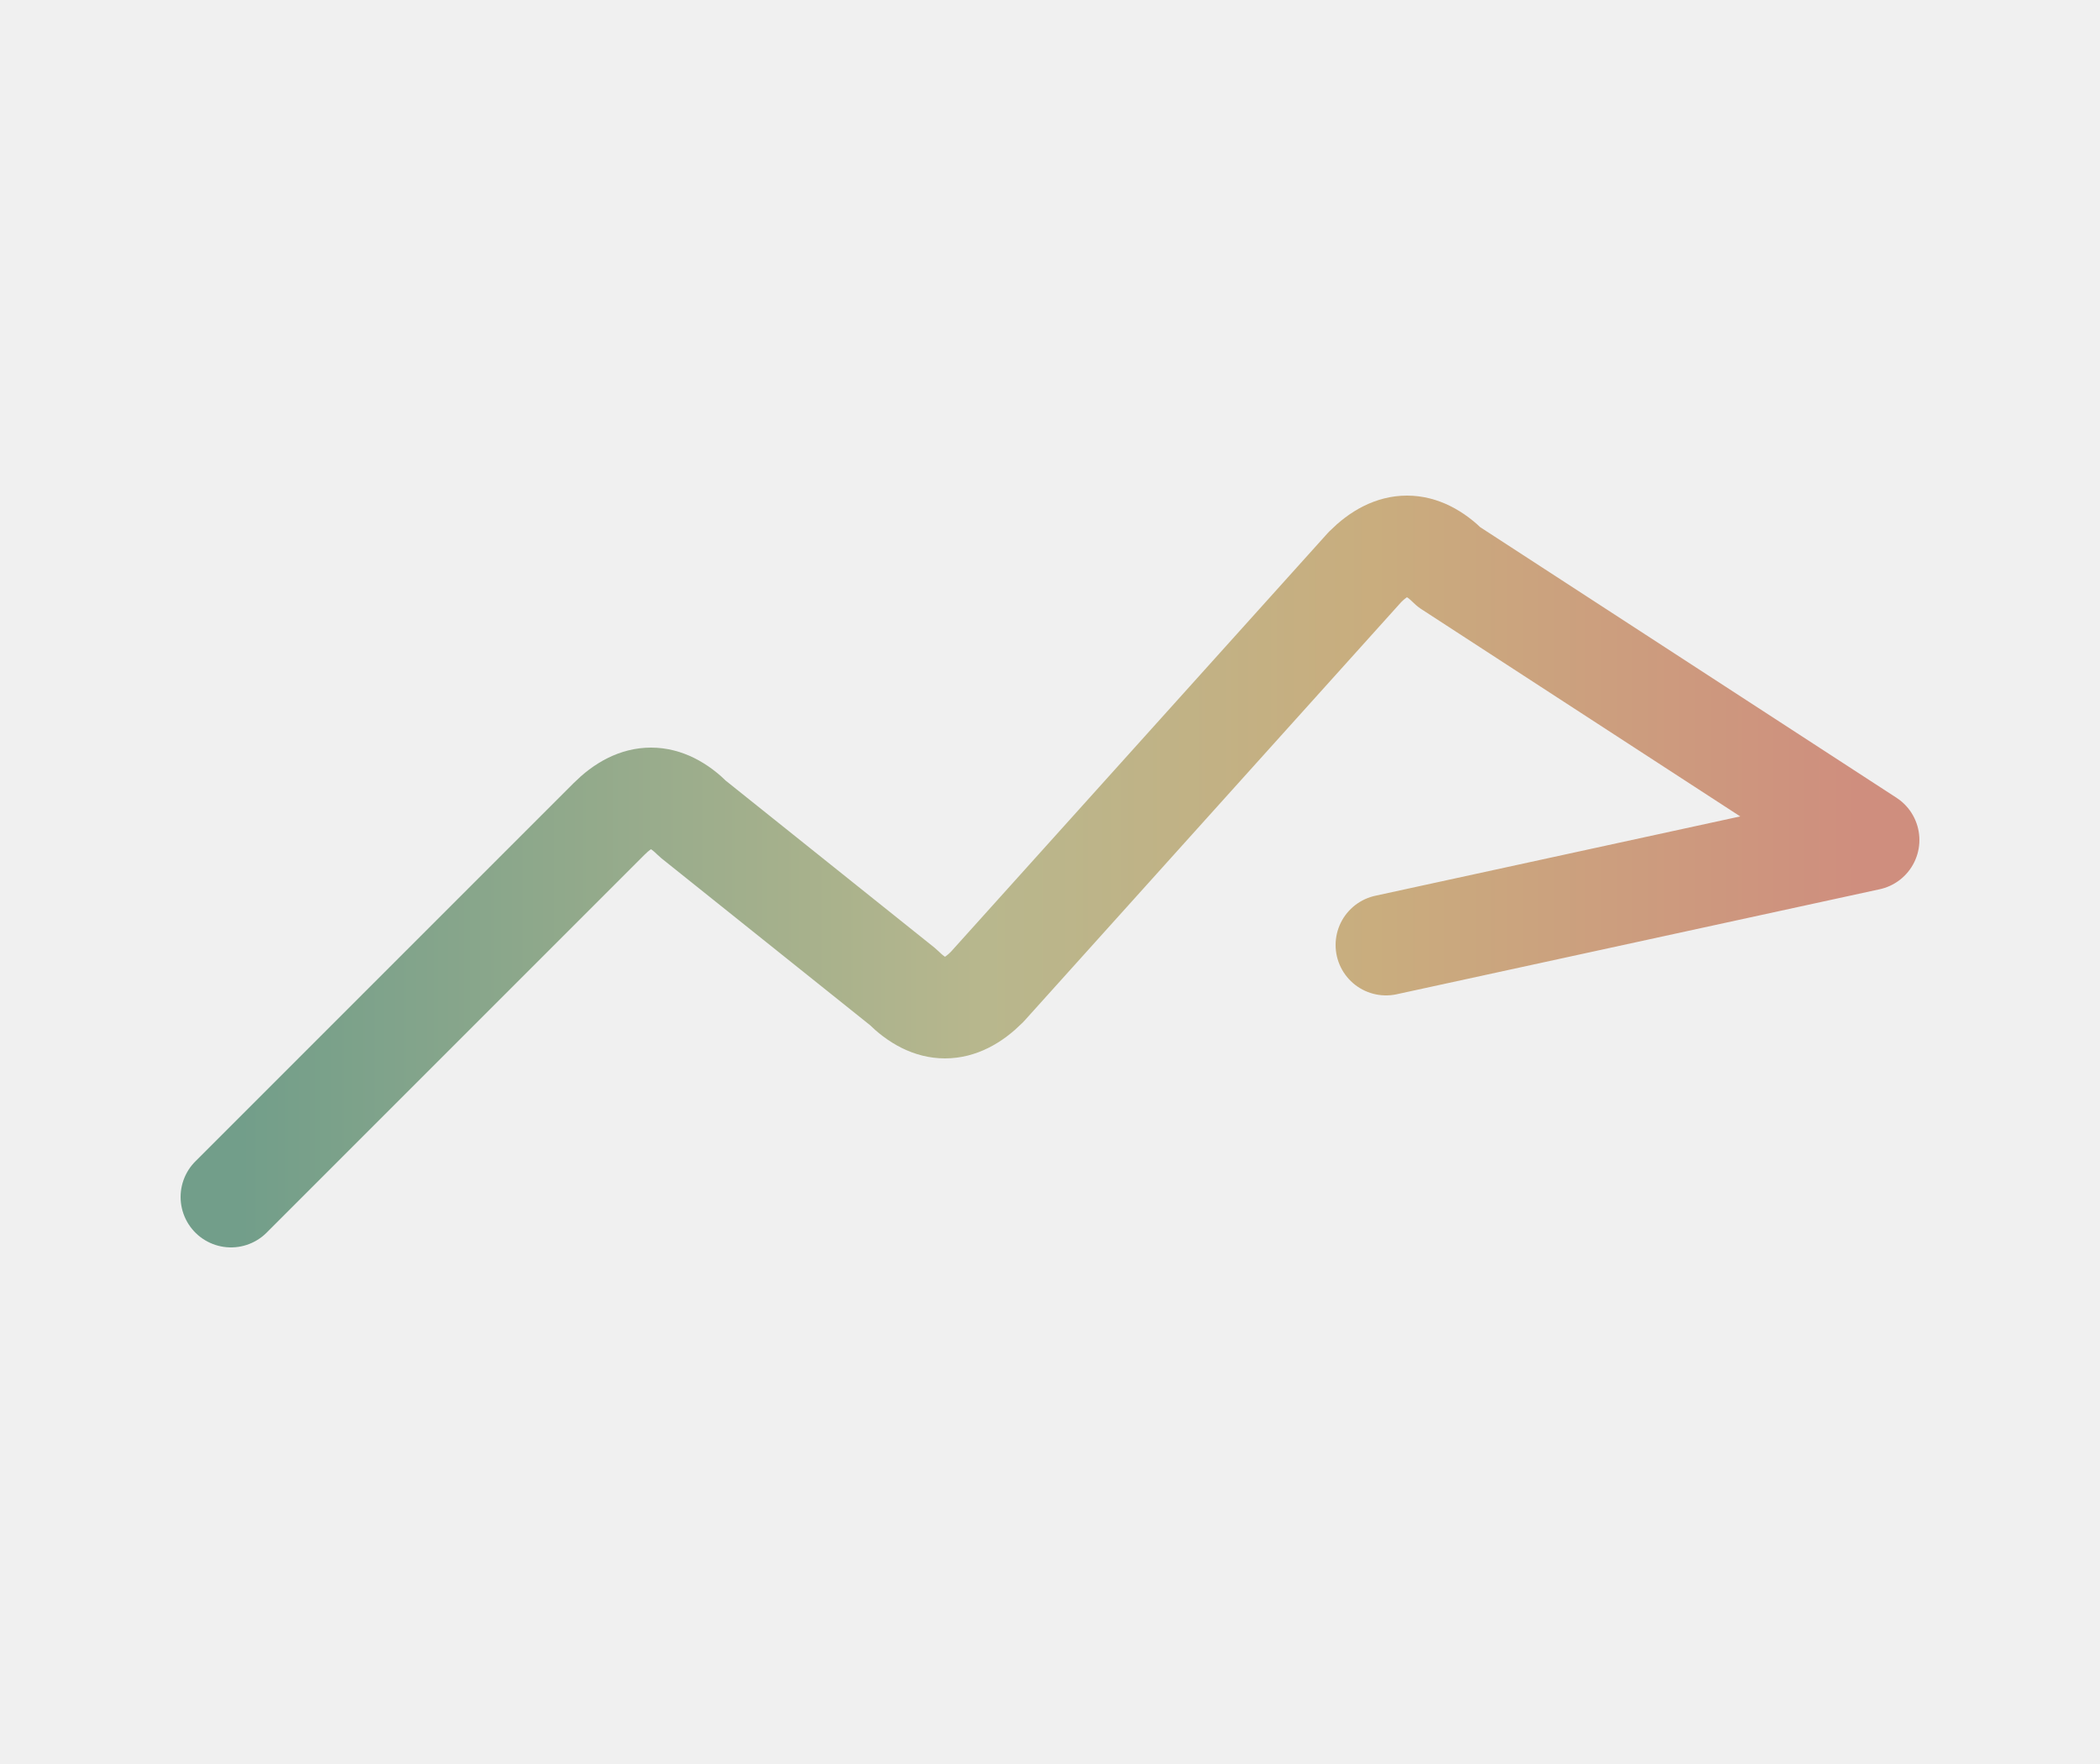
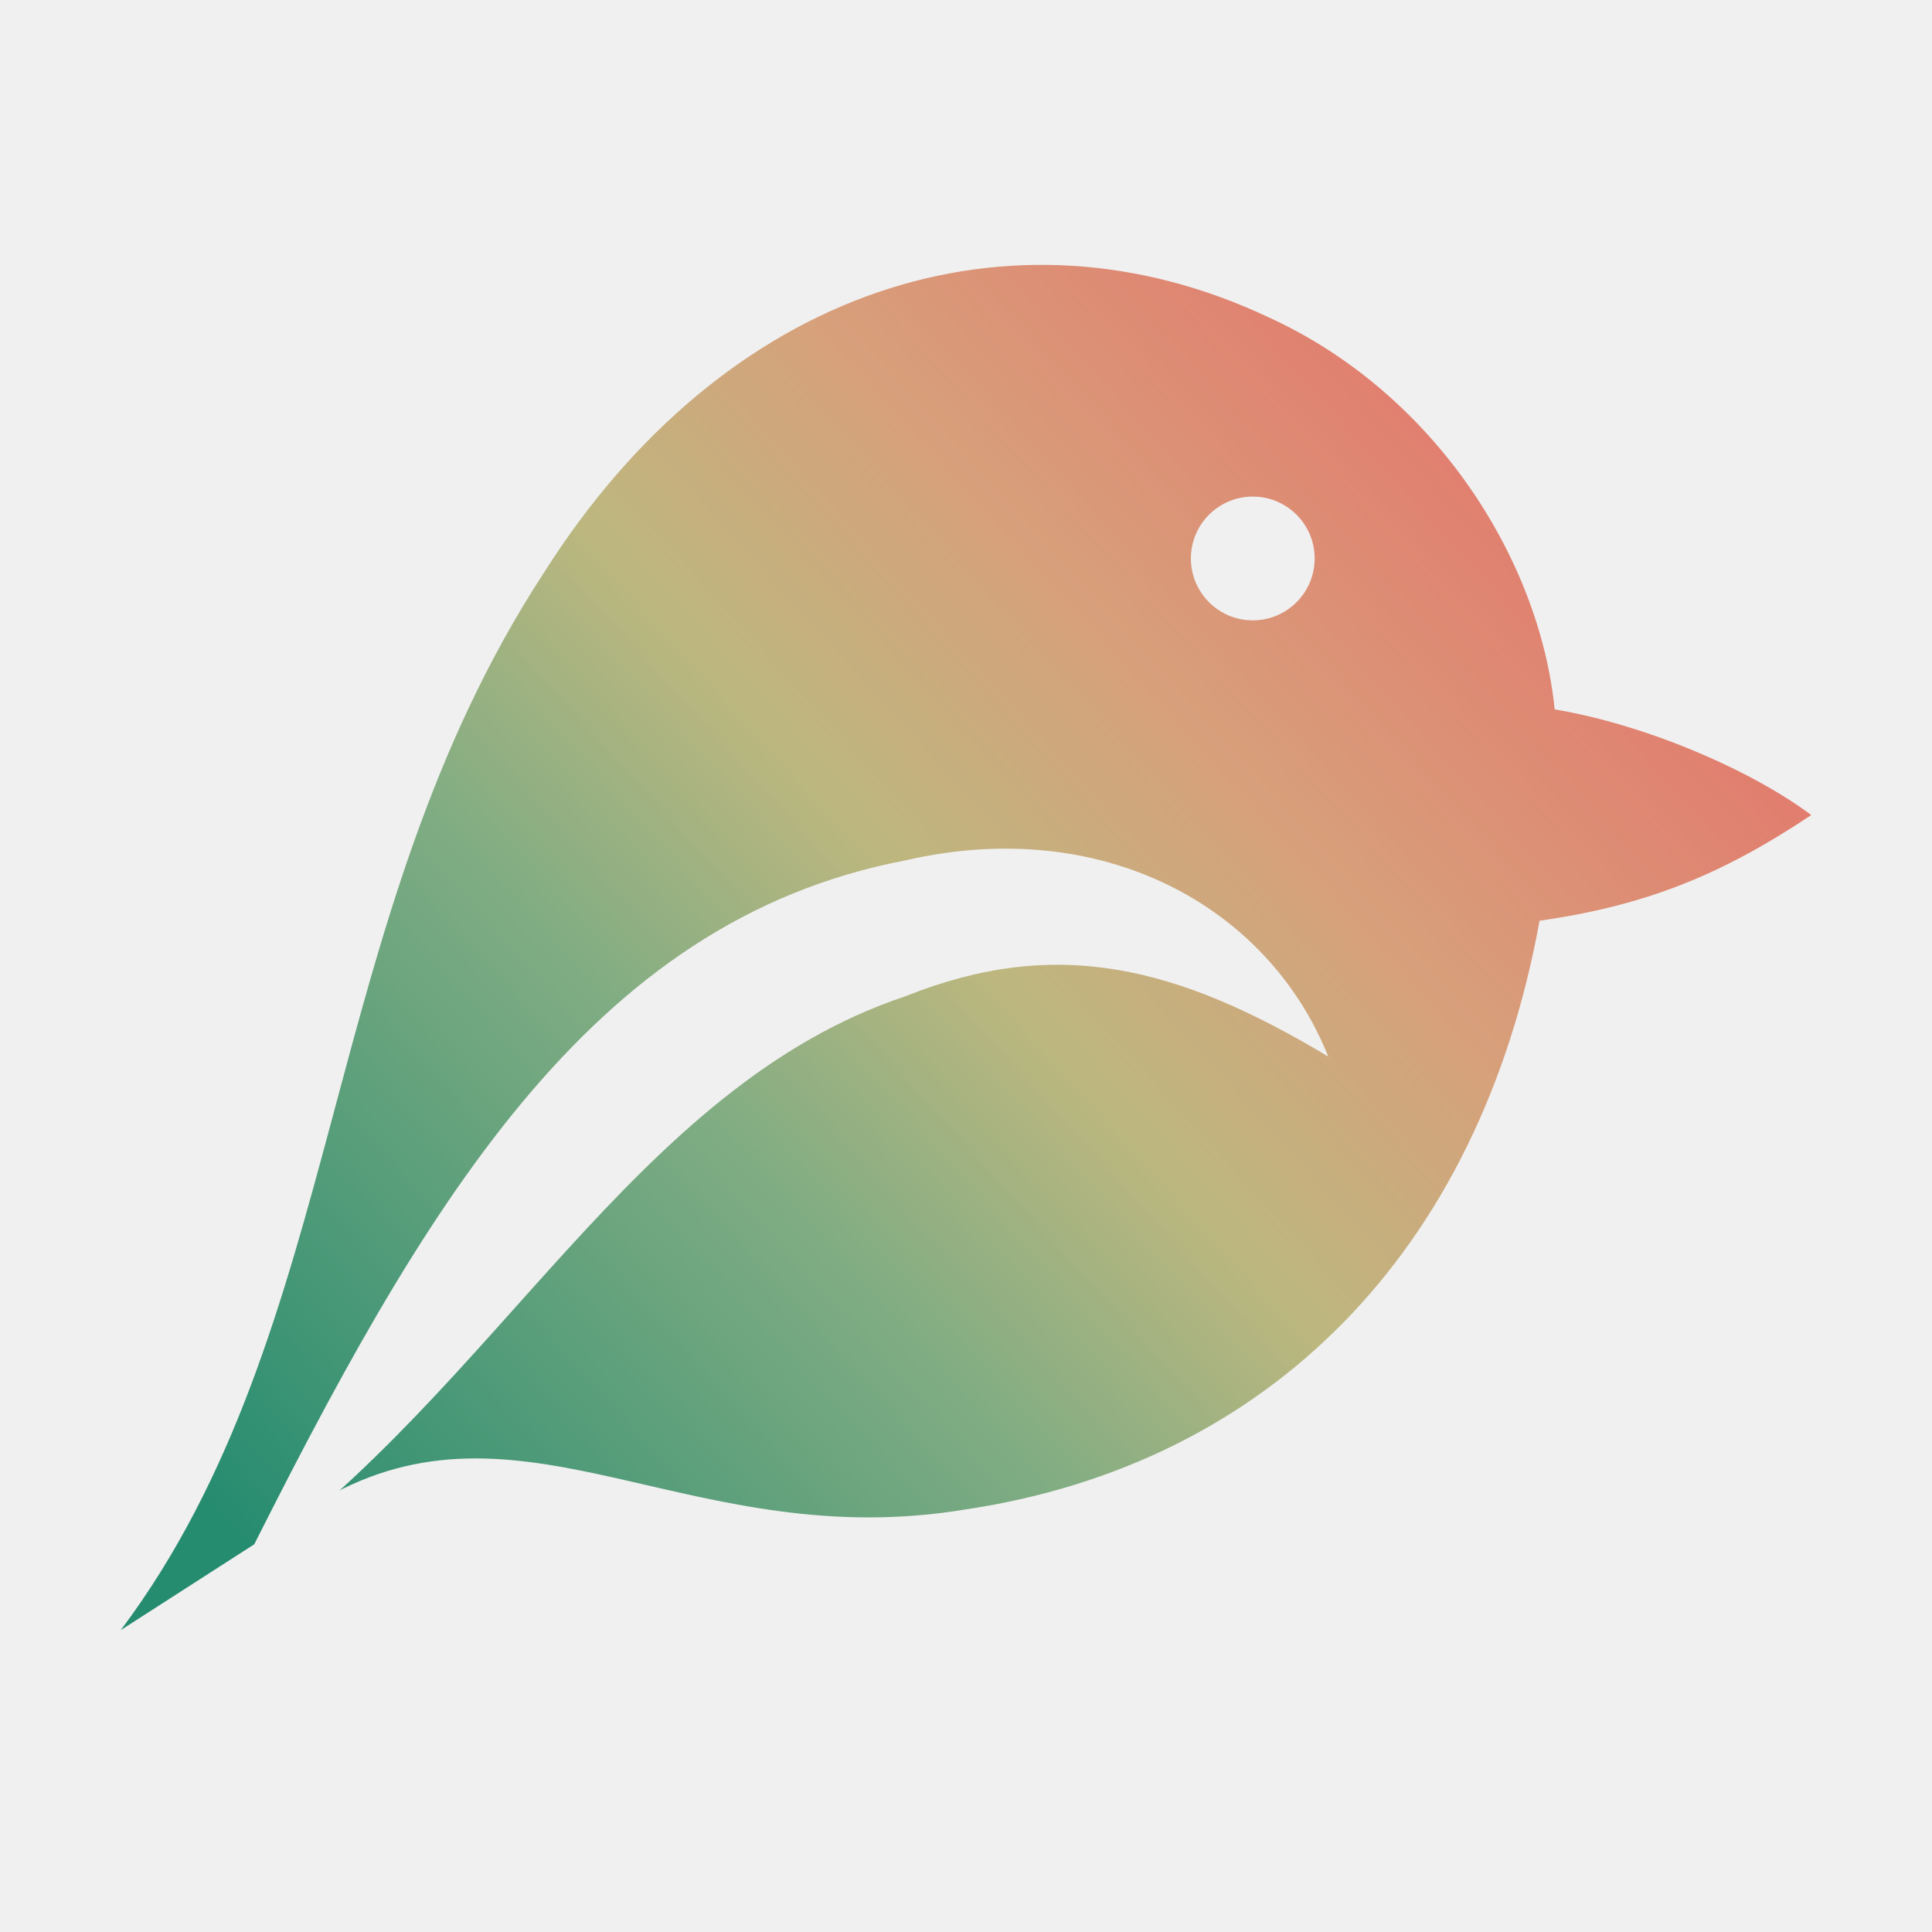
- <svg xmlns="http://www.w3.org/2000/svg" width="100" height="84" viewBox="0 0 100 84">
+ <svg xmlns="http://www.w3.org/2000/svg" viewBox="10 8 128 128" width="128" height="128" role="img" aria-label="trendbeak">
  <defs>
-     <linearGradient id="signal" x1="0" y1="0" x2="1" y2="0">
-       <stop stop-color="#729E8A" />
-       <stop offset=".46" stop-color="#B8B78D" />
-       <stop offset=".7" stop-color="#C9AD7E" />
-       <stop offset="1" stop-color="#CF8E7E" />
+     <linearGradient id="color" gradientUnits="userSpaceOnUse" x1="27" y1="111" x2="112" y2="34">
+       <stop stop-color="#268C70" />
+       <stop offset=".37" stop-color="#82AD83" />
+       <stop offset=".54" stop-color="#BDB77F" />
+       <stop offset=".72" stop-color="#D7A07B" />
+       <stop offset="1" stop-color="#E4766C" />
    </linearGradient>
-     <linearGradient id="trend" gradientUnits="userSpaceOnUse" x1="128" y1="0" x2="303" y2="0">
-       <stop stop-color="#729E8A" />
-       <stop offset=".46" stop-color="#B8B78D" />
-       <stop offset=".7" stop-color="#C9AD7E" />
-       <stop offset="1" stop-color="#CF8E7E" />
-     </linearGradient>
+     <mask id="cut" maskUnits="userSpaceOnUse" x="0" y="0" width="150" height="140">
+       <rect width="150" height="140" fill="white" />
+       <circle cx="93" cy="45" r="4.1" fill="black" />
+       <path d="M26 112C38 88 49 69 70 65C83 62 94 68 98 78C88 72 80 70 70 74C52 80 43 100 26 112Z" fill="black" />
+     </mask>
  </defs>
-   <path d="M 11,57 L 29,39 Q 31,37 33,39 L 43,47 Q 45,49 47,47 L 65,27 Q 67,25 69,27 L 89,40 L 66,45" fill="none" stroke="url(#signal)" stroke-width="4.8" stroke-linecap="round" stroke-linejoin="round" />
+   <path d="M18 116C33 96 31 69 46 46C58 27 77 21 94 29C105 34 112 45 113 55C119 56 126 59 130 62C124 66 119 68 112 69C108 91 94 105 74 108C56 111 45 100 32 107Z" fill="url(#color)" mask="url(#cut)" />
</svg>
